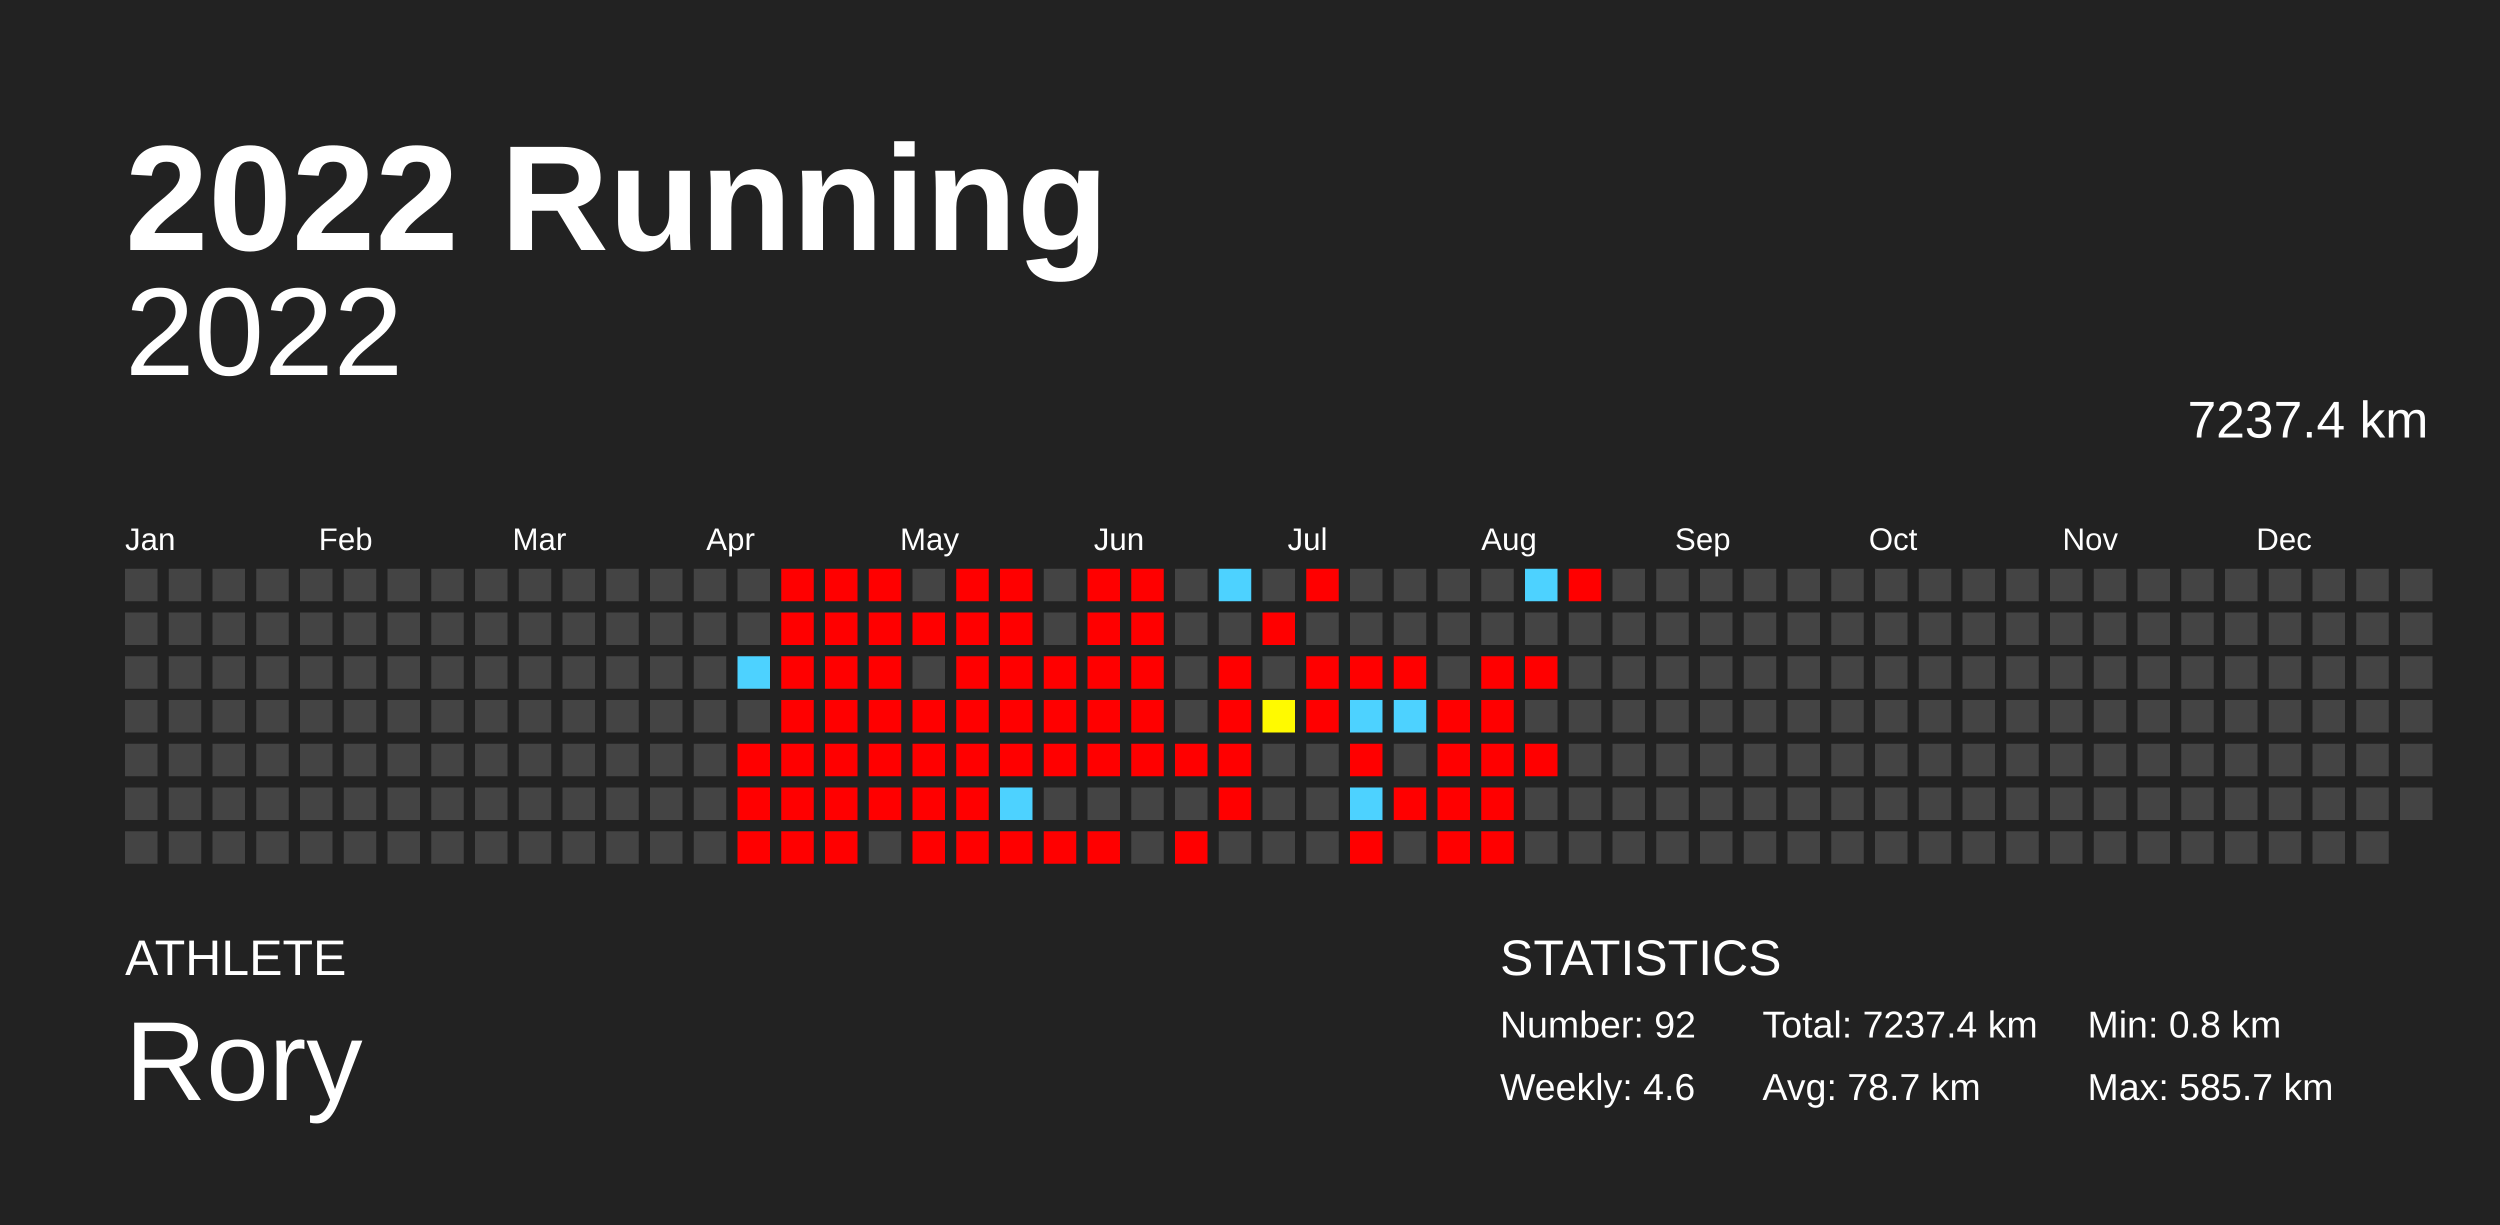
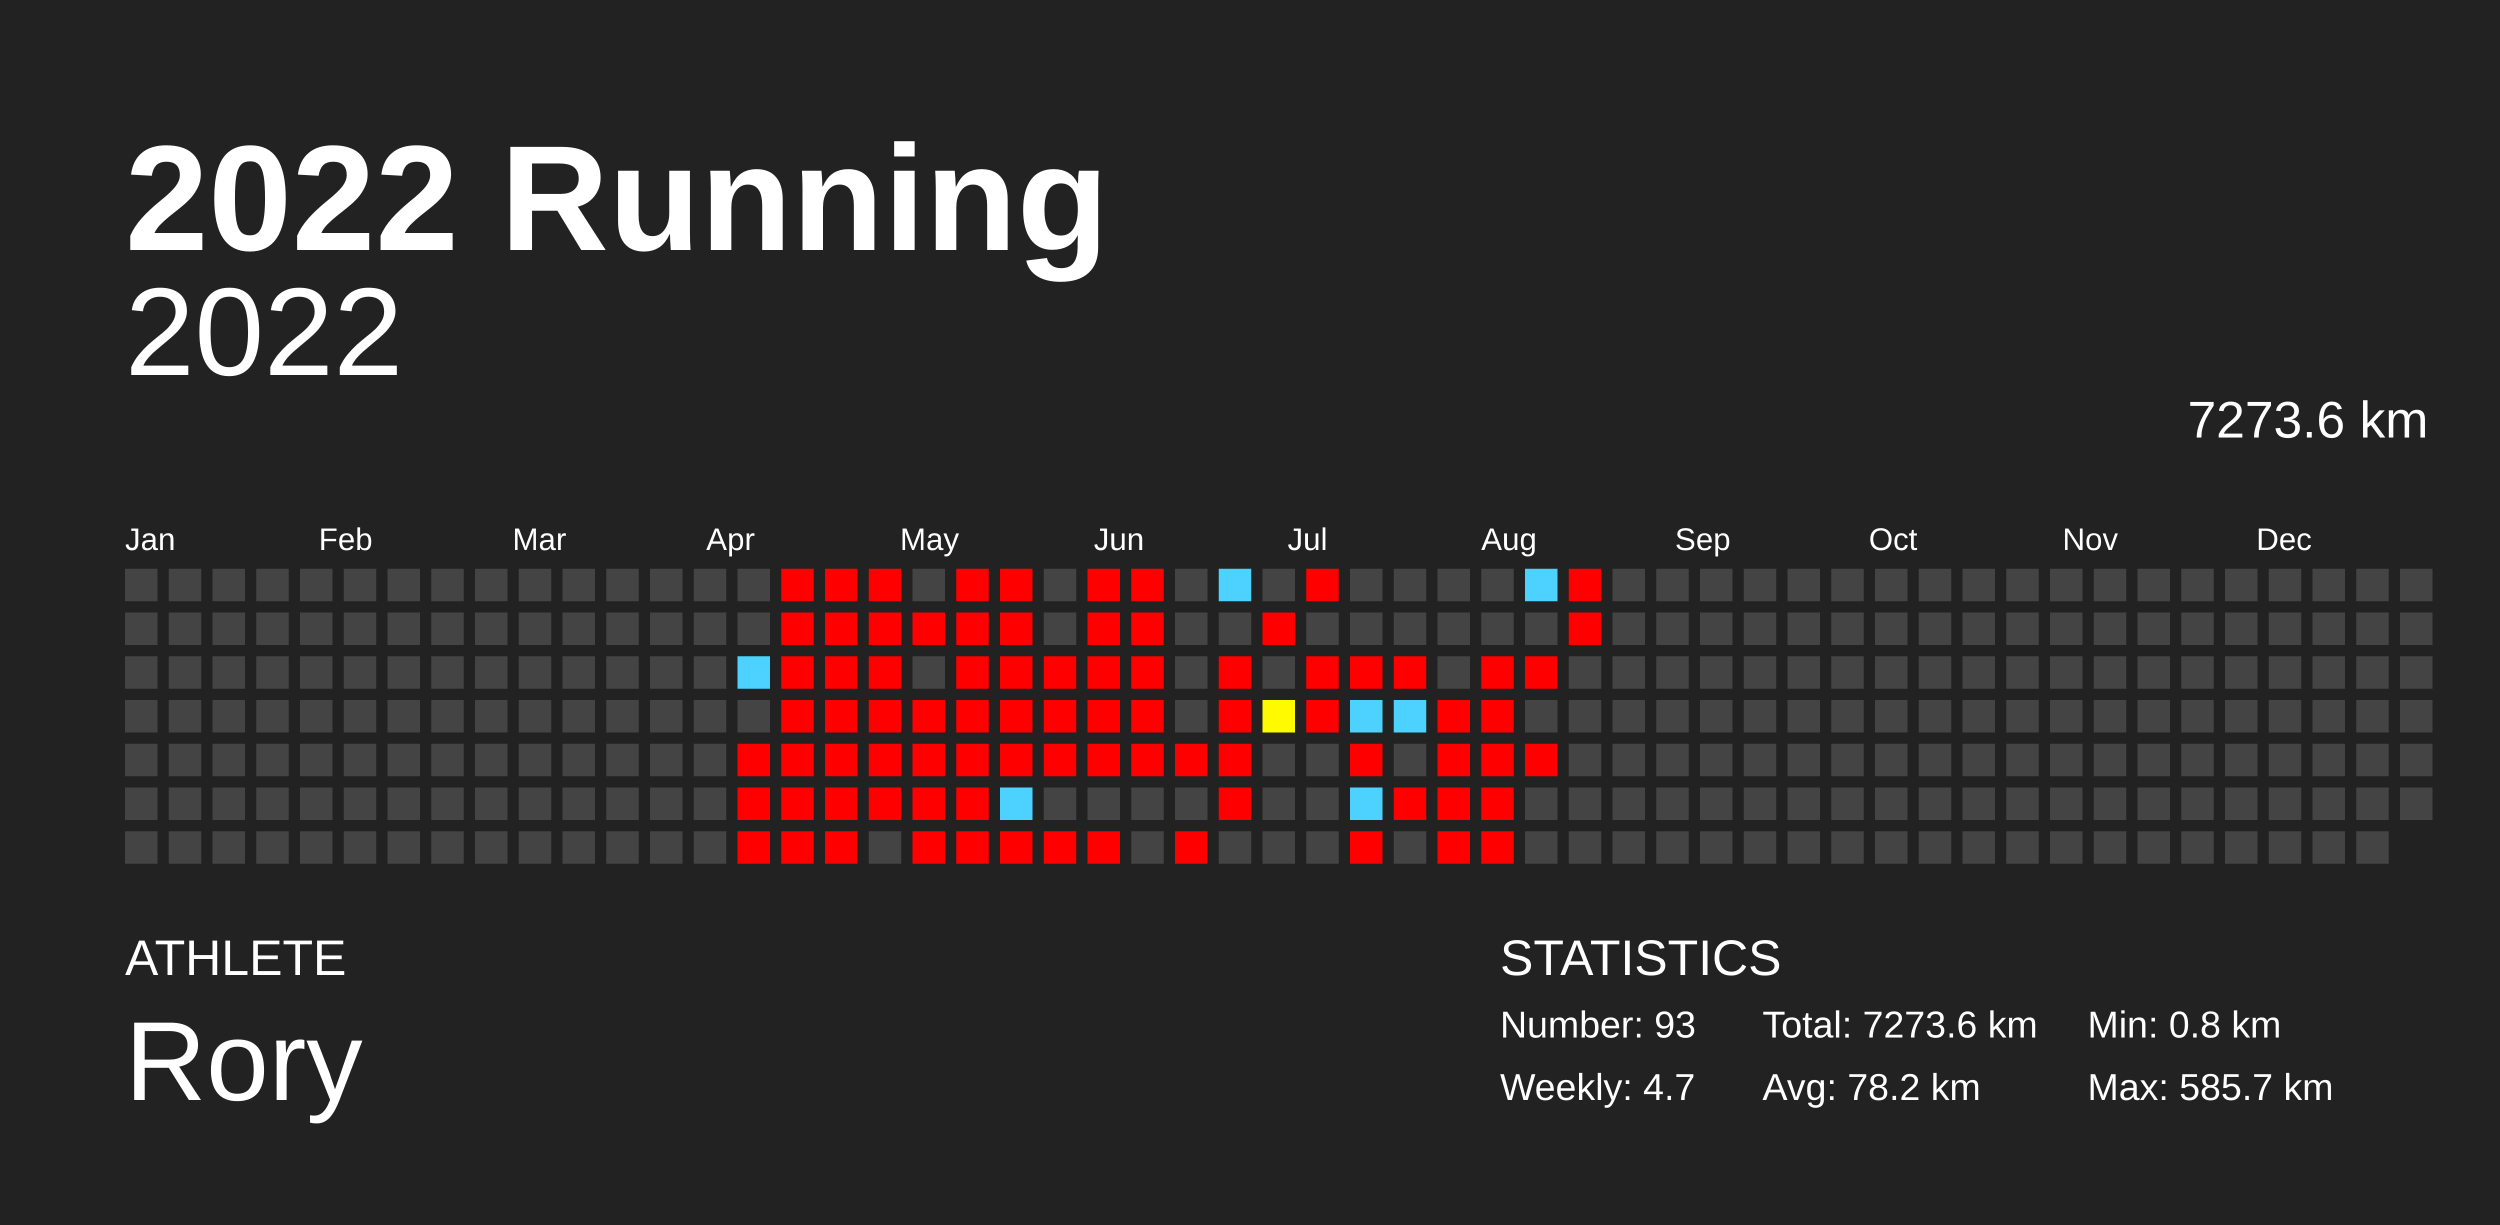
<svg xmlns="http://www.w3.org/2000/svg" baseProfile="full" height="98mm" version="1.1" viewBox="0,0,200,98" width="200mm">
  <defs />
  <rect fill="#222222" height="98" width="200" x="0" y="0" />
  <text fill="#FFFFFF" style="font-size:12px; font-family:Arial; font-weight:bold;" x="10" y="20">2022 Running</text>
  <text fill="#FFFFFF" style="font-size:4px; font-family:Arial" x="10" y="78">ATHLETE</text>
  <text fill="#FFFFFF" style="font-size:9px; font-family:Arial" x="10" y="88">Rory</text>
  <text fill="#FFFFFF" style="font-size:4px; font-family:Arial" x="120" y="78">STATISTICS</text>
-   <text fill="#FFFFFF" style="font-size:3px; font-family:Arial" x="120" y="83">Number: 92</text>
-   <text fill="#FFFFFF" style="font-size:3px; font-family:Arial" x="120" y="88">Weekly: 4.6</text>
-   <text fill="#FFFFFF" style="font-size:3px; font-family:Arial" x="141" y="83">Total: 7237.4 km</text>
-   <text fill="#FFFFFF" style="font-size:3px; font-family:Arial" x="141" y="88">Avg: 78.7 km</text>
+   <text fill="#FFFFFF" style="font-size:3px; font-family:Arial" x="120" y="83">Number: 93</text>
+   <text fill="#FFFFFF" style="font-size:3px; font-family:Arial" x="120" y="88">Weekly: 4.7</text>
+   <text fill="#FFFFFF" style="font-size:3px; font-family:Arial" x="141" y="83">Total: 7273.6 km</text>
+   <text fill="#FFFFFF" style="font-size:3px; font-family:Arial" x="141" y="88">Avg: 78.2 km</text>
  <text fill="#FFFFFF" style="font-size:3px; font-family:Arial" x="167" y="83">Min: 0.8 km</text>
  <text fill="#FFFFFF" style="font-size:3px; font-family:Arial" x="167" y="88">Max: 585.7 km</text>
  <text alignment-baseline="hanging" fill="#FFFFFF" style="font-size:10.0px; font-family:Arial;" x="10" y="30">2022</text>
-   <text alignment-baseline="hanging" fill="#FFFFFF" style="font-size:4.125px; font-family:Arial;" x="175" y="35">7237.4 km</text>
+   <text alignment-baseline="hanging" fill="#FFFFFF" style="font-size:4.125px; font-family:Arial;" x="175" y="35">7273.6 km</text>
  <text fill="#FFFFFF" style="font-size:2.5px; font-family:Arial" x="10.0" y="44">Jan</text>
  <text fill="#FFFFFF" style="font-size:2.5px; font-family:Arial" x="25.5" y="44">Feb</text>
  <text fill="#FFFFFF" style="font-size:2.5px; font-family:Arial" x="41.0" y="44">Mar</text>
  <text fill="#FFFFFF" style="font-size:2.5px; font-family:Arial" x="56.5" y="44">Apr</text>
  <text fill="#FFFFFF" style="font-size:2.5px; font-family:Arial" x="72.0" y="44">May</text>
  <text fill="#FFFFFF" style="font-size:2.5px; font-family:Arial" x="87.5" y="44">Jun</text>
  <text fill="#FFFFFF" style="font-size:2.5px; font-family:Arial" x="103.0" y="44">Jul</text>
  <text fill="#FFFFFF" style="font-size:2.5px; font-family:Arial" x="118.5" y="44">Aug</text>
  <text fill="#FFFFFF" style="font-size:2.5px; font-family:Arial" x="134.0" y="44">Sep</text>
  <text fill="#FFFFFF" style="font-size:2.5px; font-family:Arial" x="149.5" y="44">Oct</text>
  <text fill="#FFFFFF" style="font-size:2.5px; font-family:Arial" x="165.0" y="44">Nov</text>
  <text fill="#FFFFFF" style="font-size:2.5px; font-family:Arial" x="180.5" y="44">Dec</text>
  <rect fill="#444444" height="2.6" width="2.6" x="10.0" y="45.5" />
  <rect fill="#444444" height="2.6" width="2.6" x="10.0" y="49.0" />
  <rect fill="#444444" height="2.6" width="2.6" x="10.0" y="52.5" />
  <rect fill="#444444" height="2.6" width="2.6" x="10.0" y="56.0" />
  <rect fill="#444444" height="2.6" width="2.6" x="10.0" y="59.5" />
  <rect fill="#444444" height="2.6" width="2.6" x="10.0" y="63.0" />
  <rect fill="#444444" height="2.6" width="2.6" x="10.0" y="66.5" />
  <rect fill="#444444" height="2.6" width="2.6" x="13.5" y="45.5" />
  <rect fill="#444444" height="2.6" width="2.6" x="13.5" y="49.0" />
  <rect fill="#444444" height="2.6" width="2.6" x="13.5" y="52.5" />
  <rect fill="#444444" height="2.6" width="2.6" x="13.5" y="56.0" />
  <rect fill="#444444" height="2.6" width="2.6" x="13.5" y="59.5" />
  <rect fill="#444444" height="2.6" width="2.6" x="13.5" y="63.0" />
  <rect fill="#444444" height="2.6" width="2.6" x="13.5" y="66.5" />
  <rect fill="#444444" height="2.6" width="2.6" x="17.0" y="45.5" />
  <rect fill="#444444" height="2.6" width="2.6" x="17.0" y="49.0" />
  <rect fill="#444444" height="2.6" width="2.6" x="17.0" y="52.5" />
  <rect fill="#444444" height="2.6" width="2.6" x="17.0" y="56.0" />
  <rect fill="#444444" height="2.6" width="2.6" x="17.0" y="59.5" />
  <rect fill="#444444" height="2.6" width="2.6" x="17.0" y="63.0" />
  <rect fill="#444444" height="2.6" width="2.6" x="17.0" y="66.5" />
  <rect fill="#444444" height="2.6" width="2.6" x="20.5" y="45.5" />
  <rect fill="#444444" height="2.6" width="2.6" x="20.5" y="49.0" />
  <rect fill="#444444" height="2.6" width="2.6" x="20.5" y="52.5" />
  <rect fill="#444444" height="2.6" width="2.6" x="20.5" y="56.0" />
  <rect fill="#444444" height="2.6" width="2.6" x="20.5" y="59.5" />
  <rect fill="#444444" height="2.6" width="2.6" x="20.5" y="63.0" />
  <rect fill="#444444" height="2.6" width="2.6" x="20.5" y="66.5" />
  <rect fill="#444444" height="2.6" width="2.6" x="24.0" y="45.5" />
  <rect fill="#444444" height="2.6" width="2.6" x="24.0" y="49.0" />
  <rect fill="#444444" height="2.6" width="2.6" x="24.0" y="52.5" />
  <rect fill="#444444" height="2.6" width="2.6" x="24.0" y="56.0" />
  <rect fill="#444444" height="2.6" width="2.6" x="24.0" y="59.5" />
  <rect fill="#444444" height="2.6" width="2.6" x="24.0" y="63.0" />
  <rect fill="#444444" height="2.6" width="2.6" x="24.0" y="66.5" />
  <rect fill="#444444" height="2.6" width="2.6" x="27.5" y="45.5" />
  <rect fill="#444444" height="2.6" width="2.6" x="27.5" y="49.0" />
  <rect fill="#444444" height="2.6" width="2.6" x="27.5" y="52.5" />
  <rect fill="#444444" height="2.6" width="2.6" x="27.5" y="56.0" />
  <rect fill="#444444" height="2.6" width="2.6" x="27.5" y="59.5" />
  <rect fill="#444444" height="2.6" width="2.6" x="27.5" y="63.0" />
  <rect fill="#444444" height="2.6" width="2.6" x="27.5" y="66.5" />
  <rect fill="#444444" height="2.6" width="2.6" x="31.0" y="45.5" />
  <rect fill="#444444" height="2.6" width="2.6" x="31.0" y="49.0" />
  <rect fill="#444444" height="2.6" width="2.6" x="31.0" y="52.5" />
  <rect fill="#444444" height="2.6" width="2.6" x="31.0" y="56.0" />
  <rect fill="#444444" height="2.6" width="2.6" x="31.0" y="59.5" />
  <rect fill="#444444" height="2.6" width="2.6" x="31.0" y="63.0" />
  <rect fill="#444444" height="2.6" width="2.6" x="31.0" y="66.5" />
  <rect fill="#444444" height="2.6" width="2.6" x="34.5" y="45.5" />
  <rect fill="#444444" height="2.6" width="2.6" x="34.5" y="49.0" />
  <rect fill="#444444" height="2.6" width="2.6" x="34.5" y="52.5" />
  <rect fill="#444444" height="2.6" width="2.6" x="34.5" y="56.0" />
  <rect fill="#444444" height="2.6" width="2.6" x="34.5" y="59.5" />
  <rect fill="#444444" height="2.6" width="2.6" x="34.5" y="63.0" />
  <rect fill="#444444" height="2.6" width="2.6" x="34.5" y="66.5" />
  <rect fill="#444444" height="2.6" width="2.6" x="38.0" y="45.5" />
  <rect fill="#444444" height="2.6" width="2.6" x="38.0" y="49.0" />
  <rect fill="#444444" height="2.6" width="2.6" x="38.0" y="52.5" />
  <rect fill="#444444" height="2.6" width="2.6" x="38.0" y="56.0" />
  <rect fill="#444444" height="2.6" width="2.6" x="38.0" y="59.5" />
  <rect fill="#444444" height="2.6" width="2.6" x="38.0" y="63.0" />
  <rect fill="#444444" height="2.6" width="2.6" x="38.0" y="66.5" />
  <rect fill="#444444" height="2.6" width="2.6" x="41.5" y="45.5" />
  <rect fill="#444444" height="2.6" width="2.6" x="41.5" y="49.0" />
  <rect fill="#444444" height="2.6" width="2.6" x="41.5" y="52.5" />
  <rect fill="#444444" height="2.6" width="2.6" x="41.5" y="56.0" />
  <rect fill="#444444" height="2.6" width="2.6" x="41.5" y="59.5" />
  <rect fill="#444444" height="2.6" width="2.6" x="41.5" y="63.0" />
  <rect fill="#444444" height="2.6" width="2.6" x="41.5" y="66.5" />
  <rect fill="#444444" height="2.6" width="2.6" x="45.0" y="45.5" />
  <rect fill="#444444" height="2.6" width="2.6" x="45.0" y="49.0" />
  <rect fill="#444444" height="2.6" width="2.6" x="45.0" y="52.5" />
  <rect fill="#444444" height="2.6" width="2.6" x="45.0" y="56.0" />
  <rect fill="#444444" height="2.6" width="2.6" x="45.0" y="59.5" />
  <rect fill="#444444" height="2.6" width="2.6" x="45.0" y="63.0" />
  <rect fill="#444444" height="2.6" width="2.6" x="45.0" y="66.5" />
  <rect fill="#444444" height="2.6" width="2.6" x="48.5" y="45.5" />
  <rect fill="#444444" height="2.6" width="2.6" x="48.5" y="49.0" />
  <rect fill="#444444" height="2.6" width="2.6" x="48.5" y="52.5" />
  <rect fill="#444444" height="2.6" width="2.6" x="48.5" y="56.0" />
  <rect fill="#444444" height="2.6" width="2.6" x="48.5" y="59.5" />
  <rect fill="#444444" height="2.6" width="2.6" x="48.5" y="63.0" />
  <rect fill="#444444" height="2.6" width="2.6" x="48.5" y="66.5" />
  <rect fill="#444444" height="2.6" width="2.6" x="52.0" y="45.5" />
  <rect fill="#444444" height="2.6" width="2.6" x="52.0" y="49.0" />
  <rect fill="#444444" height="2.6" width="2.6" x="52.0" y="52.5" />
  <rect fill="#444444" height="2.6" width="2.6" x="52.0" y="56.0" />
  <rect fill="#444444" height="2.6" width="2.6" x="52.0" y="59.5" />
  <rect fill="#444444" height="2.6" width="2.6" x="52.0" y="63.0" />
  <rect fill="#444444" height="2.6" width="2.6" x="52.0" y="66.5" />
  <rect fill="#444444" height="2.6" width="2.6" x="55.5" y="45.5" />
  <rect fill="#444444" height="2.6" width="2.6" x="55.5" y="49.0" />
  <rect fill="#444444" height="2.6" width="2.6" x="55.5" y="52.5" />
  <rect fill="#444444" height="2.6" width="2.6" x="55.5" y="56.0" />
  <rect fill="#444444" height="2.6" width="2.6" x="55.5" y="59.5" />
  <rect fill="#444444" height="2.6" width="2.6" x="55.5" y="63.0" />
  <rect fill="#444444" height="2.6" width="2.6" x="55.5" y="66.5" />
  <rect fill="#444444" height="2.6" width="2.6" x="59.0" y="45.5" />
  <rect fill="#444444" height="2.6" width="2.6" x="59.0" y="49.0" />
  <rect fill="#4dd2ff" height="2.6" width="2.6" x="59.0" y="52.5" />
  <rect fill="#444444" height="2.6" width="2.6" x="59.0" y="56.0" />
  <rect fill="red" height="2.6" width="2.6" x="59.0" y="59.5" />
  <rect fill="red" height="2.6" width="2.6" x="59.0" y="63.0" />
  <rect fill="red" height="2.6" width="2.6" x="59.0" y="66.5" />
  <rect fill="red" height="2.6" width="2.6" x="62.5" y="45.5" />
  <rect fill="red" height="2.6" width="2.6" x="62.5" y="49.0" />
  <rect fill="red" height="2.6" width="2.6" x="62.5" y="52.5" />
  <rect fill="red" height="2.6" width="2.6" x="62.5" y="56.0" />
  <rect fill="red" height="2.6" width="2.6" x="62.5" y="59.5" />
  <rect fill="red" height="2.6" width="2.6" x="62.5" y="63.0" />
  <rect fill="red" height="2.6" width="2.6" x="62.5" y="66.5" />
  <rect fill="red" height="2.6" width="2.6" x="66.0" y="45.5" />
  <rect fill="red" height="2.6" width="2.6" x="66.0" y="49.0" />
  <rect fill="red" height="2.6" width="2.6" x="66.0" y="52.5" />
  <rect fill="red" height="2.6" width="2.6" x="66.0" y="56.0" />
  <rect fill="red" height="2.6" width="2.6" x="66.0" y="59.5" />
  <rect fill="red" height="2.6" width="2.6" x="66.0" y="63.0" />
  <rect fill="red" height="2.6" width="2.6" x="66.0" y="66.5" />
  <rect fill="red" height="2.6" width="2.6" x="69.5" y="45.5" />
  <rect fill="red" height="2.6" width="2.6" x="69.5" y="49.0" />
  <rect fill="red" height="2.6" width="2.6" x="69.5" y="52.5" />
  <rect fill="red" height="2.6" width="2.6" x="69.5" y="56.0" />
  <rect fill="red" height="2.6" width="2.6" x="69.5" y="59.5" />
  <rect fill="red" height="2.6" width="2.6" x="69.5" y="63.0" />
  <rect fill="#444444" height="2.6" width="2.6" x="69.5" y="66.5" />
  <rect fill="#444444" height="2.6" width="2.6" x="73.0" y="45.5" />
  <rect fill="red" height="2.6" width="2.6" x="73.0" y="49.0" />
  <rect fill="#444444" height="2.6" width="2.6" x="73.0" y="52.5" />
  <rect fill="red" height="2.6" width="2.6" x="73.0" y="56.0" />
  <rect fill="red" height="2.6" width="2.6" x="73.0" y="59.5" />
  <rect fill="red" height="2.6" width="2.6" x="73.0" y="63.0" />
  <rect fill="red" height="2.6" width="2.6" x="73.0" y="66.5" />
  <rect fill="red" height="2.6" width="2.6" x="76.5" y="45.5" />
  <rect fill="red" height="2.6" width="2.6" x="76.5" y="49.0" />
  <rect fill="red" height="2.6" width="2.6" x="76.5" y="52.5" />
  <rect fill="red" height="2.6" width="2.6" x="76.5" y="56.0" />
  <rect fill="red" height="2.6" width="2.6" x="76.5" y="59.5" />
  <rect fill="red" height="2.6" width="2.6" x="76.5" y="63.0" />
  <rect fill="red" height="2.6" width="2.6" x="76.5" y="66.5" />
  <rect fill="red" height="2.6" width="2.6" x="80.0" y="45.5" />
  <rect fill="red" height="2.6" width="2.6" x="80.0" y="49.0" />
  <rect fill="red" height="2.6" width="2.6" x="80.0" y="52.5" />
  <rect fill="red" height="2.6" width="2.6" x="80.0" y="56.0" />
  <rect fill="red" height="2.6" width="2.6" x="80.0" y="59.5" />
  <rect fill="#4dd2ff" height="2.6" width="2.6" x="80.0" y="63.0" />
  <rect fill="red" height="2.6" width="2.6" x="80.0" y="66.5" />
  <rect fill="#444444" height="2.6" width="2.6" x="83.5" y="45.5" />
  <rect fill="#444444" height="2.6" width="2.6" x="83.5" y="49.0" />
  <rect fill="red" height="2.6" width="2.6" x="83.5" y="52.5" />
  <rect fill="red" height="2.6" width="2.6" x="83.5" y="56.0" />
  <rect fill="red" height="2.6" width="2.6" x="83.5" y="59.5" />
  <rect fill="#444444" height="2.6" width="2.6" x="83.5" y="63.0" />
  <rect fill="red" height="2.6" width="2.6" x="83.5" y="66.5" />
  <rect fill="red" height="2.6" width="2.6" x="87.0" y="45.5" />
  <rect fill="red" height="2.6" width="2.6" x="87.0" y="49.0" />
  <rect fill="red" height="2.6" width="2.6" x="87.0" y="52.5" />
  <rect fill="red" height="2.6" width="2.6" x="87.0" y="56.0" />
  <rect fill="red" height="2.6" width="2.6" x="87.0" y="59.5" />
  <rect fill="#444444" height="2.6" width="2.6" x="87.0" y="63.0" />
  <rect fill="red" height="2.6" width="2.6" x="87.0" y="66.5" />
  <rect fill="red" height="2.6" width="2.6" x="90.5" y="45.5" />
  <rect fill="red" height="2.6" width="2.6" x="90.5" y="49.0" />
  <rect fill="red" height="2.6" width="2.6" x="90.5" y="52.5" />
  <rect fill="red" height="2.6" width="2.6" x="90.5" y="56.0" />
  <rect fill="red" height="2.6" width="2.6" x="90.5" y="59.5" />
  <rect fill="#444444" height="2.6" width="2.6" x="90.5" y="63.0" />
  <rect fill="#444444" height="2.6" width="2.6" x="90.5" y="66.5" />
  <rect fill="#444444" height="2.6" width="2.6" x="94.0" y="45.5" />
  <rect fill="#444444" height="2.6" width="2.6" x="94.0" y="49.0" />
  <rect fill="#444444" height="2.6" width="2.6" x="94.0" y="52.5" />
  <rect fill="#444444" height="2.6" width="2.6" x="94.0" y="56.0" />
  <rect fill="red" height="2.6" width="2.6" x="94.0" y="59.5" />
  <rect fill="#444444" height="2.6" width="2.6" x="94.0" y="63.0" />
  <rect fill="red" height="2.6" width="2.6" x="94.0" y="66.5" />
  <rect fill="#4dd2ff" height="2.6" width="2.6" x="97.5" y="45.5" />
  <rect fill="#444444" height="2.6" width="2.6" x="97.5" y="49.0" />
  <rect fill="red" height="2.6" width="2.6" x="97.5" y="52.5" />
  <rect fill="red" height="2.6" width="2.6" x="97.5" y="56.0" />
  <rect fill="red" height="2.6" width="2.6" x="97.5" y="59.5" />
  <rect fill="red" height="2.6" width="2.6" x="97.5" y="63.0" />
  <rect fill="#444444" height="2.6" width="2.6" x="97.5" y="66.5" />
  <rect fill="#444444" height="2.6" width="2.6" x="101.0" y="45.5" />
  <rect fill="red" height="2.6" width="2.6" x="101.0" y="49.0" />
  <rect fill="#444444" height="2.6" width="2.6" x="101.0" y="52.5" />
  <rect fill="#fffa00" height="2.6" width="2.6" x="101.0" y="56.0" />
  <rect fill="#444444" height="2.6" width="2.6" x="101.0" y="59.5" />
  <rect fill="#444444" height="2.6" width="2.6" x="101.0" y="63.0" />
  <rect fill="#444444" height="2.6" width="2.6" x="101.0" y="66.5" />
  <rect fill="red" height="2.6" width="2.6" x="104.5" y="45.5" />
  <rect fill="#444444" height="2.6" width="2.6" x="104.5" y="49.0" />
  <rect fill="red" height="2.6" width="2.6" x="104.5" y="52.5" />
  <rect fill="red" height="2.6" width="2.6" x="104.5" y="56.0" />
  <rect fill="#444444" height="2.6" width="2.6" x="104.5" y="59.5" />
  <rect fill="#444444" height="2.6" width="2.6" x="104.5" y="63.0" />
  <rect fill="#444444" height="2.6" width="2.6" x="104.5" y="66.5" />
  <rect fill="#444444" height="2.6" width="2.6" x="108.0" y="45.5" />
  <rect fill="#444444" height="2.6" width="2.6" x="108.0" y="49.0" />
  <rect fill="red" height="2.6" width="2.6" x="108.0" y="52.5" />
  <rect fill="#4dd2ff" height="2.6" width="2.6" x="108.0" y="56.0" />
  <rect fill="red" height="2.6" width="2.6" x="108.0" y="59.5" />
  <rect fill="#4dd2ff" height="2.6" width="2.6" x="108.0" y="63.0" />
  <rect fill="red" height="2.6" width="2.6" x="108.0" y="66.5" />
  <rect fill="#444444" height="2.6" width="2.6" x="111.5" y="45.5" />
  <rect fill="#444444" height="2.6" width="2.6" x="111.5" y="49.0" />
  <rect fill="red" height="2.6" width="2.6" x="111.5" y="52.5" />
  <rect fill="#4dd2ff" height="2.6" width="2.6" x="111.5" y="56.0" />
  <rect fill="#444444" height="2.6" width="2.6" x="111.5" y="59.5" />
  <rect fill="red" height="2.6" width="2.6" x="111.5" y="63.0" />
  <rect fill="#444444" height="2.6" width="2.6" x="111.5" y="66.5" />
  <rect fill="#444444" height="2.6" width="2.6" x="115.0" y="45.5" />
  <rect fill="#444444" height="2.6" width="2.6" x="115.0" y="49.0" />
  <rect fill="#444444" height="2.6" width="2.6" x="115.0" y="52.5" />
  <rect fill="red" height="2.6" width="2.6" x="115.0" y="56.0" />
  <rect fill="red" height="2.6" width="2.6" x="115.0" y="59.5" />
  <rect fill="red" height="2.6" width="2.6" x="115.0" y="63.0" />
  <rect fill="red" height="2.6" width="2.6" x="115.0" y="66.5" />
  <rect fill="#444444" height="2.6" width="2.6" x="118.5" y="45.5" />
  <rect fill="#444444" height="2.6" width="2.6" x="118.5" y="49.0" />
  <rect fill="red" height="2.6" width="2.6" x="118.5" y="52.5" />
  <rect fill="red" height="2.6" width="2.6" x="118.5" y="56.0" />
  <rect fill="red" height="2.6" width="2.6" x="118.5" y="59.5" />
  <rect fill="red" height="2.6" width="2.6" x="118.5" y="63.0" />
  <rect fill="red" height="2.6" width="2.6" x="118.5" y="66.5" />
  <rect fill="#4dd2ff" height="2.6" width="2.6" x="122.0" y="45.5" />
  <rect fill="#444444" height="2.6" width="2.6" x="122.0" y="49.0" />
  <rect fill="red" height="2.6" width="2.6" x="122.0" y="52.5" />
  <rect fill="#444444" height="2.6" width="2.6" x="122.0" y="56.0" />
  <rect fill="red" height="2.6" width="2.6" x="122.0" y="59.5" />
  <rect fill="#444444" height="2.6" width="2.6" x="122.0" y="63.0" />
  <rect fill="#444444" height="2.6" width="2.6" x="122.0" y="66.5" />
  <rect fill="red" height="2.6" width="2.6" x="125.5" y="45.5" />
-   <rect fill="#444444" height="2.6" width="2.6" x="125.5" y="49.0" />
+   <rect fill="red" height="2.6" width="2.6" x="125.5" y="49.0" />
  <rect fill="#444444" height="2.6" width="2.6" x="125.5" y="52.5" />
  <rect fill="#444444" height="2.6" width="2.6" x="125.5" y="56.0" />
  <rect fill="#444444" height="2.6" width="2.6" x="125.5" y="59.5" />
  <rect fill="#444444" height="2.6" width="2.6" x="125.5" y="63.0" />
  <rect fill="#444444" height="2.6" width="2.6" x="125.5" y="66.5" />
  <rect fill="#444444" height="2.6" width="2.6" x="129.0" y="45.5" />
  <rect fill="#444444" height="2.6" width="2.6" x="129.0" y="49.0" />
  <rect fill="#444444" height="2.6" width="2.6" x="129.0" y="52.5" />
  <rect fill="#444444" height="2.6" width="2.6" x="129.0" y="56.0" />
  <rect fill="#444444" height="2.6" width="2.6" x="129.0" y="59.5" />
  <rect fill="#444444" height="2.6" width="2.6" x="129.0" y="63.0" />
  <rect fill="#444444" height="2.6" width="2.6" x="129.0" y="66.5" />
  <rect fill="#444444" height="2.6" width="2.6" x="132.5" y="45.5" />
  <rect fill="#444444" height="2.6" width="2.6" x="132.5" y="49.0" />
  <rect fill="#444444" height="2.6" width="2.6" x="132.5" y="52.5" />
  <rect fill="#444444" height="2.6" width="2.6" x="132.5" y="56.0" />
  <rect fill="#444444" height="2.6" width="2.6" x="132.5" y="59.5" />
  <rect fill="#444444" height="2.6" width="2.6" x="132.5" y="63.0" />
  <rect fill="#444444" height="2.6" width="2.6" x="132.5" y="66.5" />
  <rect fill="#444444" height="2.6" width="2.6" x="136.0" y="45.5" />
  <rect fill="#444444" height="2.6" width="2.6" x="136.0" y="49.0" />
  <rect fill="#444444" height="2.6" width="2.6" x="136.0" y="52.5" />
  <rect fill="#444444" height="2.6" width="2.6" x="136.0" y="56.0" />
  <rect fill="#444444" height="2.6" width="2.6" x="136.0" y="59.5" />
  <rect fill="#444444" height="2.6" width="2.6" x="136.0" y="63.0" />
  <rect fill="#444444" height="2.6" width="2.6" x="136.0" y="66.5" />
  <rect fill="#444444" height="2.6" width="2.6" x="139.5" y="45.5" />
  <rect fill="#444444" height="2.6" width="2.6" x="139.5" y="49.0" />
  <rect fill="#444444" height="2.6" width="2.6" x="139.5" y="52.5" />
  <rect fill="#444444" height="2.6" width="2.6" x="139.5" y="56.0" />
  <rect fill="#444444" height="2.6" width="2.6" x="139.5" y="59.5" />
  <rect fill="#444444" height="2.6" width="2.6" x="139.5" y="63.0" />
  <rect fill="#444444" height="2.6" width="2.6" x="139.5" y="66.5" />
  <rect fill="#444444" height="2.6" width="2.6" x="143.0" y="45.5" />
  <rect fill="#444444" height="2.6" width="2.6" x="143.0" y="49.0" />
  <rect fill="#444444" height="2.6" width="2.6" x="143.0" y="52.5" />
  <rect fill="#444444" height="2.6" width="2.6" x="143.0" y="56.0" />
  <rect fill="#444444" height="2.6" width="2.6" x="143.0" y="59.5" />
  <rect fill="#444444" height="2.6" width="2.6" x="143.0" y="63.0" />
  <rect fill="#444444" height="2.6" width="2.6" x="143.0" y="66.5" />
  <rect fill="#444444" height="2.6" width="2.6" x="146.5" y="45.5" />
  <rect fill="#444444" height="2.6" width="2.6" x="146.5" y="49.0" />
  <rect fill="#444444" height="2.6" width="2.6" x="146.5" y="52.5" />
  <rect fill="#444444" height="2.6" width="2.6" x="146.5" y="56.0" />
  <rect fill="#444444" height="2.6" width="2.6" x="146.5" y="59.5" />
  <rect fill="#444444" height="2.6" width="2.6" x="146.5" y="63.0" />
  <rect fill="#444444" height="2.6" width="2.6" x="146.5" y="66.5" />
  <rect fill="#444444" height="2.6" width="2.6" x="150.0" y="45.5" />
  <rect fill="#444444" height="2.6" width="2.6" x="150.0" y="49.0" />
  <rect fill="#444444" height="2.6" width="2.6" x="150.0" y="52.5" />
  <rect fill="#444444" height="2.6" width="2.6" x="150.0" y="56.0" />
  <rect fill="#444444" height="2.6" width="2.6" x="150.0" y="59.5" />
  <rect fill="#444444" height="2.6" width="2.6" x="150.0" y="63.0" />
  <rect fill="#444444" height="2.6" width="2.6" x="150.0" y="66.5" />
  <rect fill="#444444" height="2.6" width="2.6" x="153.5" y="45.5" />
  <rect fill="#444444" height="2.6" width="2.6" x="153.5" y="49.0" />
  <rect fill="#444444" height="2.6" width="2.6" x="153.5" y="52.5" />
  <rect fill="#444444" height="2.6" width="2.6" x="153.5" y="56.0" />
  <rect fill="#444444" height="2.6" width="2.6" x="153.5" y="59.5" />
  <rect fill="#444444" height="2.6" width="2.6" x="153.5" y="63.0" />
  <rect fill="#444444" height="2.6" width="2.6" x="153.5" y="66.5" />
  <rect fill="#444444" height="2.6" width="2.6" x="157.0" y="45.5" />
  <rect fill="#444444" height="2.6" width="2.6" x="157.0" y="49.0" />
  <rect fill="#444444" height="2.6" width="2.6" x="157.0" y="52.5" />
  <rect fill="#444444" height="2.6" width="2.6" x="157.0" y="56.0" />
  <rect fill="#444444" height="2.6" width="2.6" x="157.0" y="59.5" />
  <rect fill="#444444" height="2.6" width="2.6" x="157.0" y="63.0" />
  <rect fill="#444444" height="2.6" width="2.6" x="157.0" y="66.5" />
  <rect fill="#444444" height="2.6" width="2.6" x="160.5" y="45.5" />
  <rect fill="#444444" height="2.6" width="2.6" x="160.5" y="49.0" />
  <rect fill="#444444" height="2.6" width="2.6" x="160.5" y="52.5" />
  <rect fill="#444444" height="2.6" width="2.6" x="160.5" y="56.0" />
  <rect fill="#444444" height="2.6" width="2.6" x="160.5" y="59.5" />
  <rect fill="#444444" height="2.6" width="2.6" x="160.5" y="63.0" />
  <rect fill="#444444" height="2.6" width="2.6" x="160.5" y="66.5" />
  <rect fill="#444444" height="2.6" width="2.6" x="164.0" y="45.5" />
  <rect fill="#444444" height="2.6" width="2.6" x="164.0" y="49.0" />
  <rect fill="#444444" height="2.6" width="2.6" x="164.0" y="52.5" />
  <rect fill="#444444" height="2.6" width="2.6" x="164.0" y="56.0" />
  <rect fill="#444444" height="2.6" width="2.6" x="164.0" y="59.5" />
  <rect fill="#444444" height="2.6" width="2.6" x="164.0" y="63.0" />
  <rect fill="#444444" height="2.6" width="2.6" x="164.0" y="66.5" />
  <rect fill="#444444" height="2.6" width="2.6" x="167.5" y="45.5" />
  <rect fill="#444444" height="2.6" width="2.6" x="167.5" y="49.0" />
  <rect fill="#444444" height="2.6" width="2.6" x="167.5" y="52.5" />
  <rect fill="#444444" height="2.6" width="2.6" x="167.5" y="56.0" />
  <rect fill="#444444" height="2.6" width="2.6" x="167.5" y="59.5" />
  <rect fill="#444444" height="2.6" width="2.6" x="167.5" y="63.0" />
  <rect fill="#444444" height="2.6" width="2.6" x="167.5" y="66.5" />
  <rect fill="#444444" height="2.6" width="2.6" x="171.0" y="45.5" />
  <rect fill="#444444" height="2.6" width="2.6" x="171.0" y="49.0" />
  <rect fill="#444444" height="2.6" width="2.6" x="171.0" y="52.5" />
  <rect fill="#444444" height="2.6" width="2.6" x="171.0" y="56.0" />
  <rect fill="#444444" height="2.6" width="2.6" x="171.0" y="59.5" />
  <rect fill="#444444" height="2.6" width="2.6" x="171.0" y="63.0" />
  <rect fill="#444444" height="2.6" width="2.6" x="171.0" y="66.5" />
  <rect fill="#444444" height="2.6" width="2.6" x="174.5" y="45.5" />
  <rect fill="#444444" height="2.6" width="2.6" x="174.5" y="49.0" />
  <rect fill="#444444" height="2.6" width="2.6" x="174.5" y="52.5" />
  <rect fill="#444444" height="2.6" width="2.6" x="174.5" y="56.0" />
  <rect fill="#444444" height="2.6" width="2.6" x="174.5" y="59.5" />
  <rect fill="#444444" height="2.6" width="2.6" x="174.5" y="63.0" />
  <rect fill="#444444" height="2.6" width="2.6" x="174.5" y="66.5" />
  <rect fill="#444444" height="2.6" width="2.6" x="178.0" y="45.5" />
  <rect fill="#444444" height="2.6" width="2.6" x="178.0" y="49.0" />
  <rect fill="#444444" height="2.6" width="2.6" x="178.0" y="52.5" />
  <rect fill="#444444" height="2.6" width="2.6" x="178.0" y="56.0" />
  <rect fill="#444444" height="2.6" width="2.6" x="178.0" y="59.5" />
  <rect fill="#444444" height="2.6" width="2.6" x="178.0" y="63.0" />
  <rect fill="#444444" height="2.6" width="2.6" x="178.0" y="66.5" />
  <rect fill="#444444" height="2.6" width="2.6" x="181.5" y="45.5" />
  <rect fill="#444444" height="2.6" width="2.6" x="181.5" y="49.0" />
  <rect fill="#444444" height="2.6" width="2.6" x="181.5" y="52.5" />
  <rect fill="#444444" height="2.6" width="2.6" x="181.5" y="56.0" />
  <rect fill="#444444" height="2.6" width="2.6" x="181.5" y="59.5" />
  <rect fill="#444444" height="2.6" width="2.6" x="181.5" y="63.0" />
  <rect fill="#444444" height="2.6" width="2.6" x="181.5" y="66.5" />
  <rect fill="#444444" height="2.6" width="2.6" x="185.0" y="45.5" />
  <rect fill="#444444" height="2.6" width="2.6" x="185.0" y="49.0" />
  <rect fill="#444444" height="2.6" width="2.6" x="185.0" y="52.5" />
  <rect fill="#444444" height="2.6" width="2.6" x="185.0" y="56.0" />
  <rect fill="#444444" height="2.6" width="2.6" x="185.0" y="59.5" />
  <rect fill="#444444" height="2.6" width="2.6" x="185.0" y="63.0" />
  <rect fill="#444444" height="2.6" width="2.6" x="185.0" y="66.5" />
  <rect fill="#444444" height="2.6" width="2.6" x="188.5" y="45.5" />
  <rect fill="#444444" height="2.6" width="2.6" x="188.5" y="49.0" />
  <rect fill="#444444" height="2.6" width="2.6" x="188.5" y="52.5" />
  <rect fill="#444444" height="2.6" width="2.6" x="188.5" y="56.0" />
  <rect fill="#444444" height="2.6" width="2.6" x="188.5" y="59.5" />
  <rect fill="#444444" height="2.6" width="2.6" x="188.5" y="63.0" />
  <rect fill="#444444" height="2.6" width="2.6" x="188.5" y="66.5" />
  <rect fill="#444444" height="2.6" width="2.6" x="192.0" y="45.5" />
  <rect fill="#444444" height="2.6" width="2.6" x="192.0" y="49.0" />
  <rect fill="#444444" height="2.6" width="2.6" x="192.0" y="52.5" />
  <rect fill="#444444" height="2.6" width="2.6" x="192.0" y="56.0" />
  <rect fill="#444444" height="2.6" width="2.6" x="192.0" y="59.5" />
  <rect fill="#444444" height="2.6" width="2.6" x="192.0" y="63.0" />
</svg>
